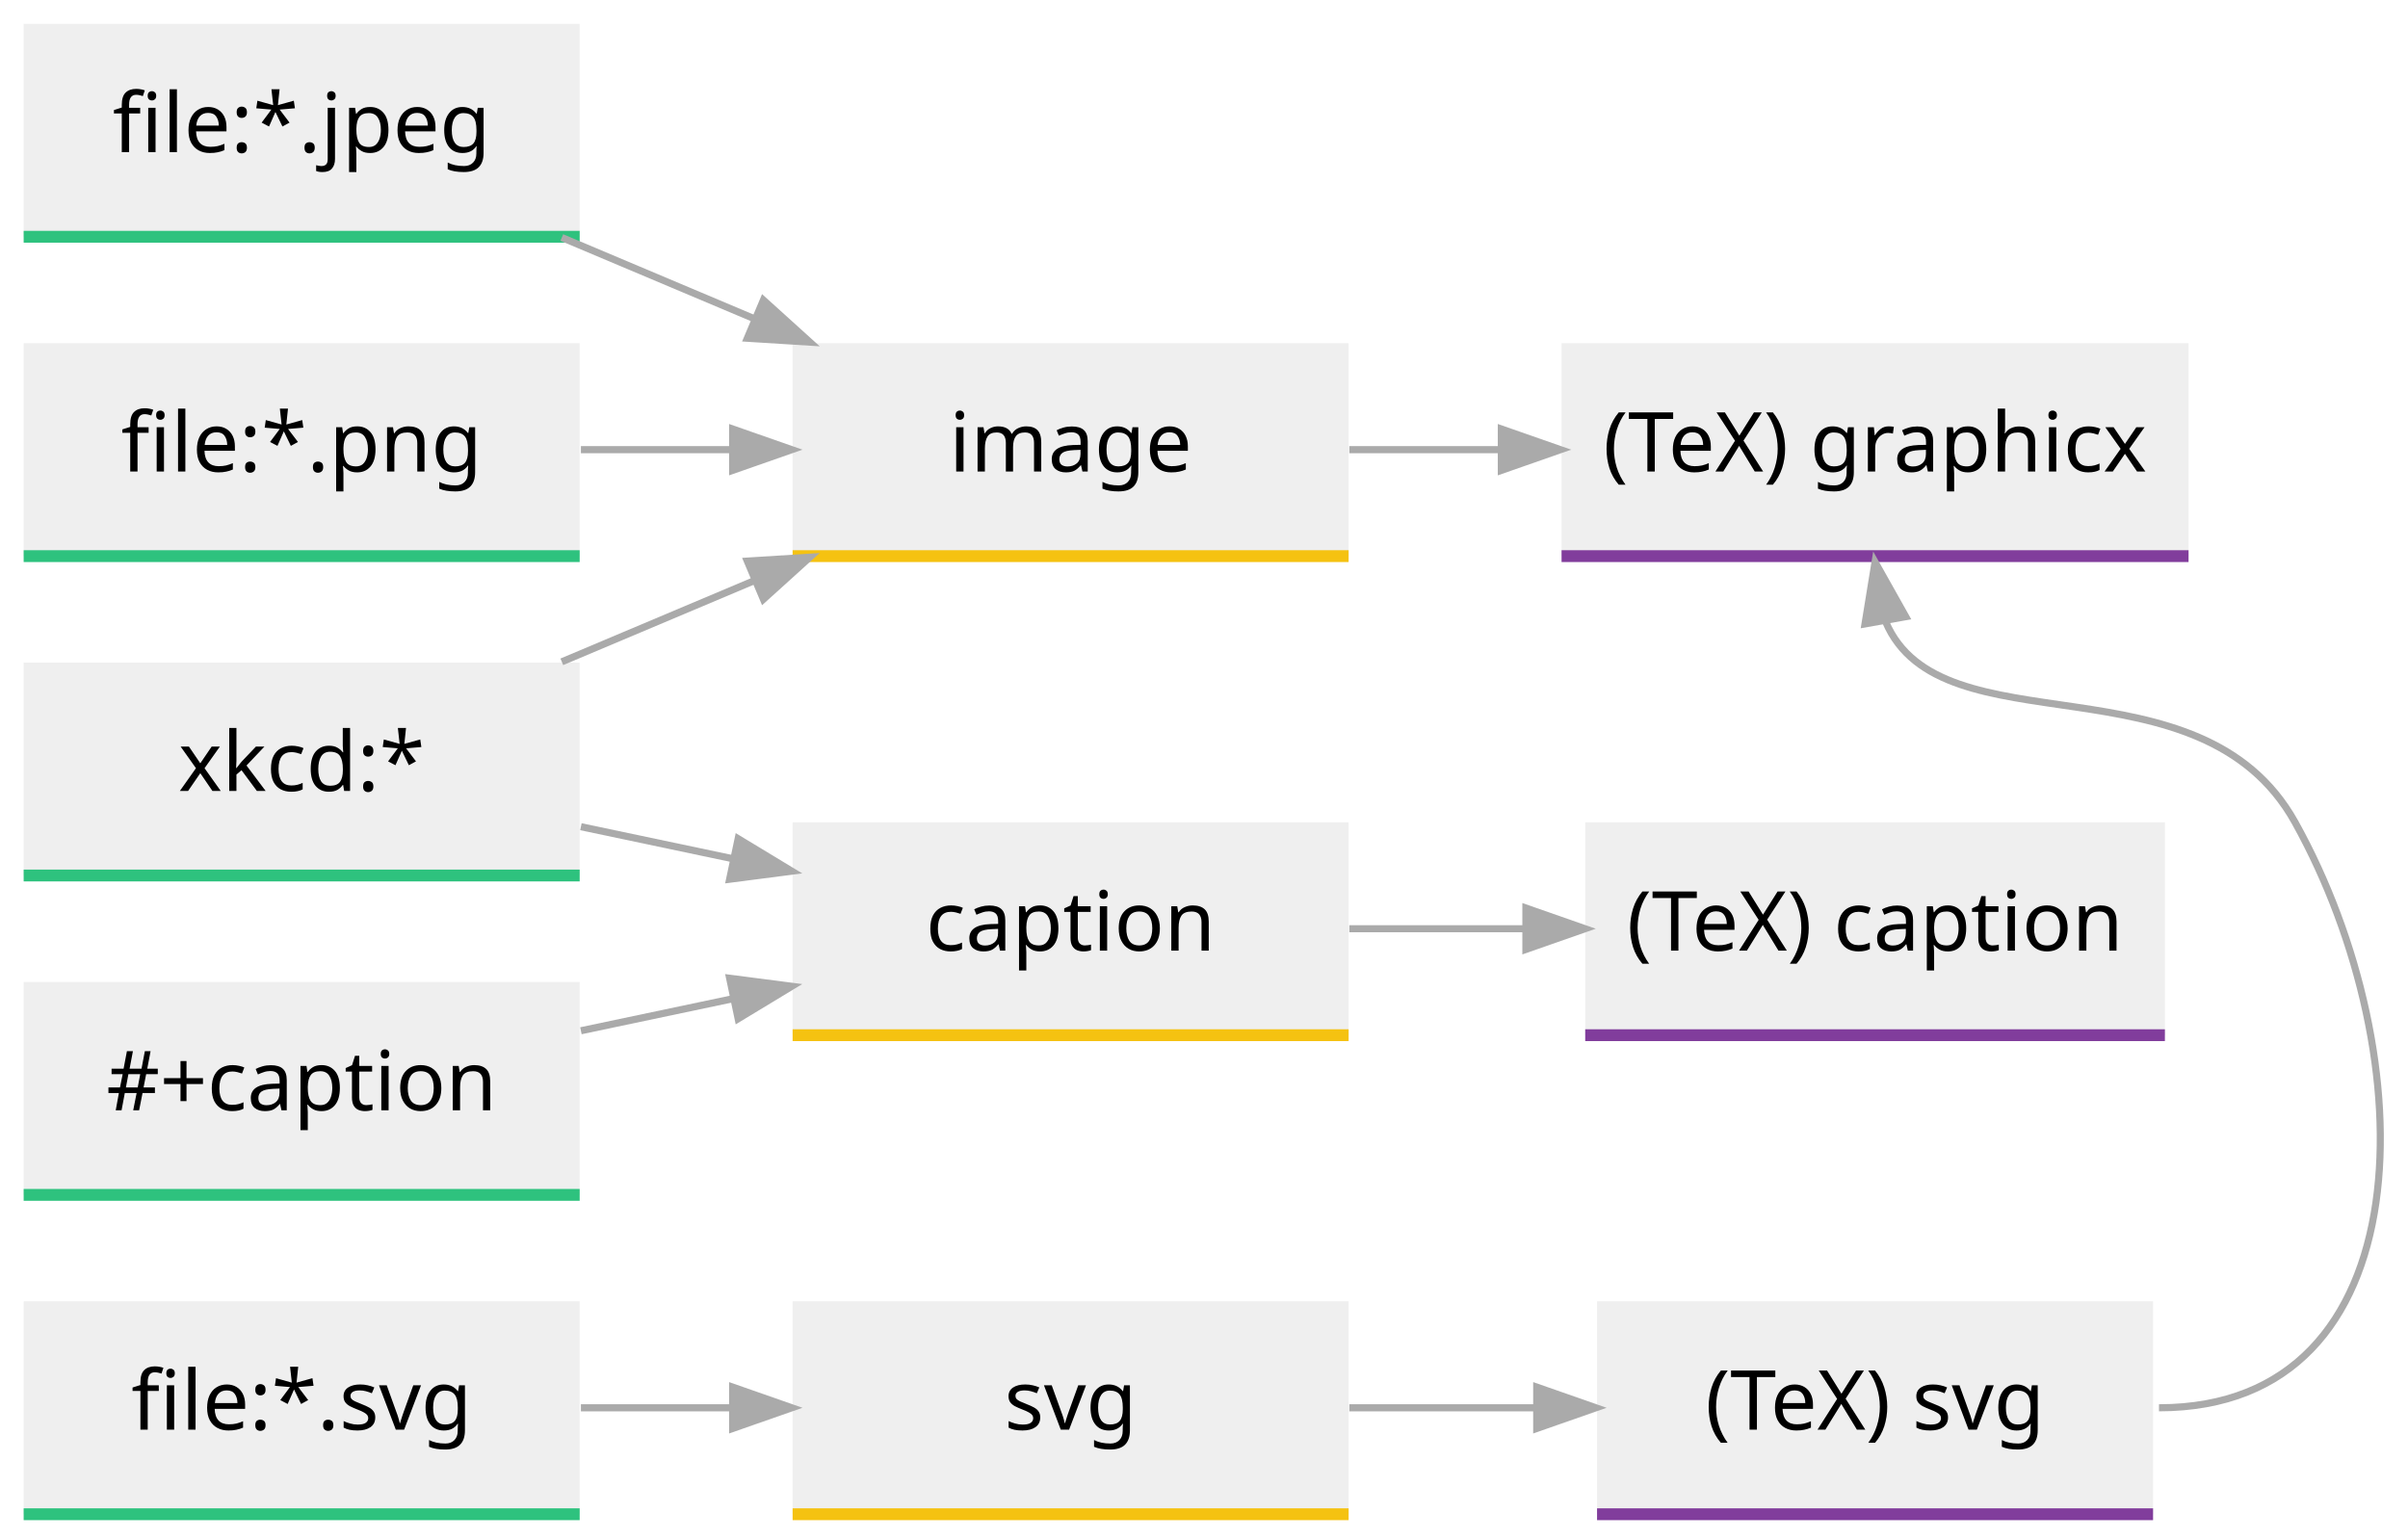
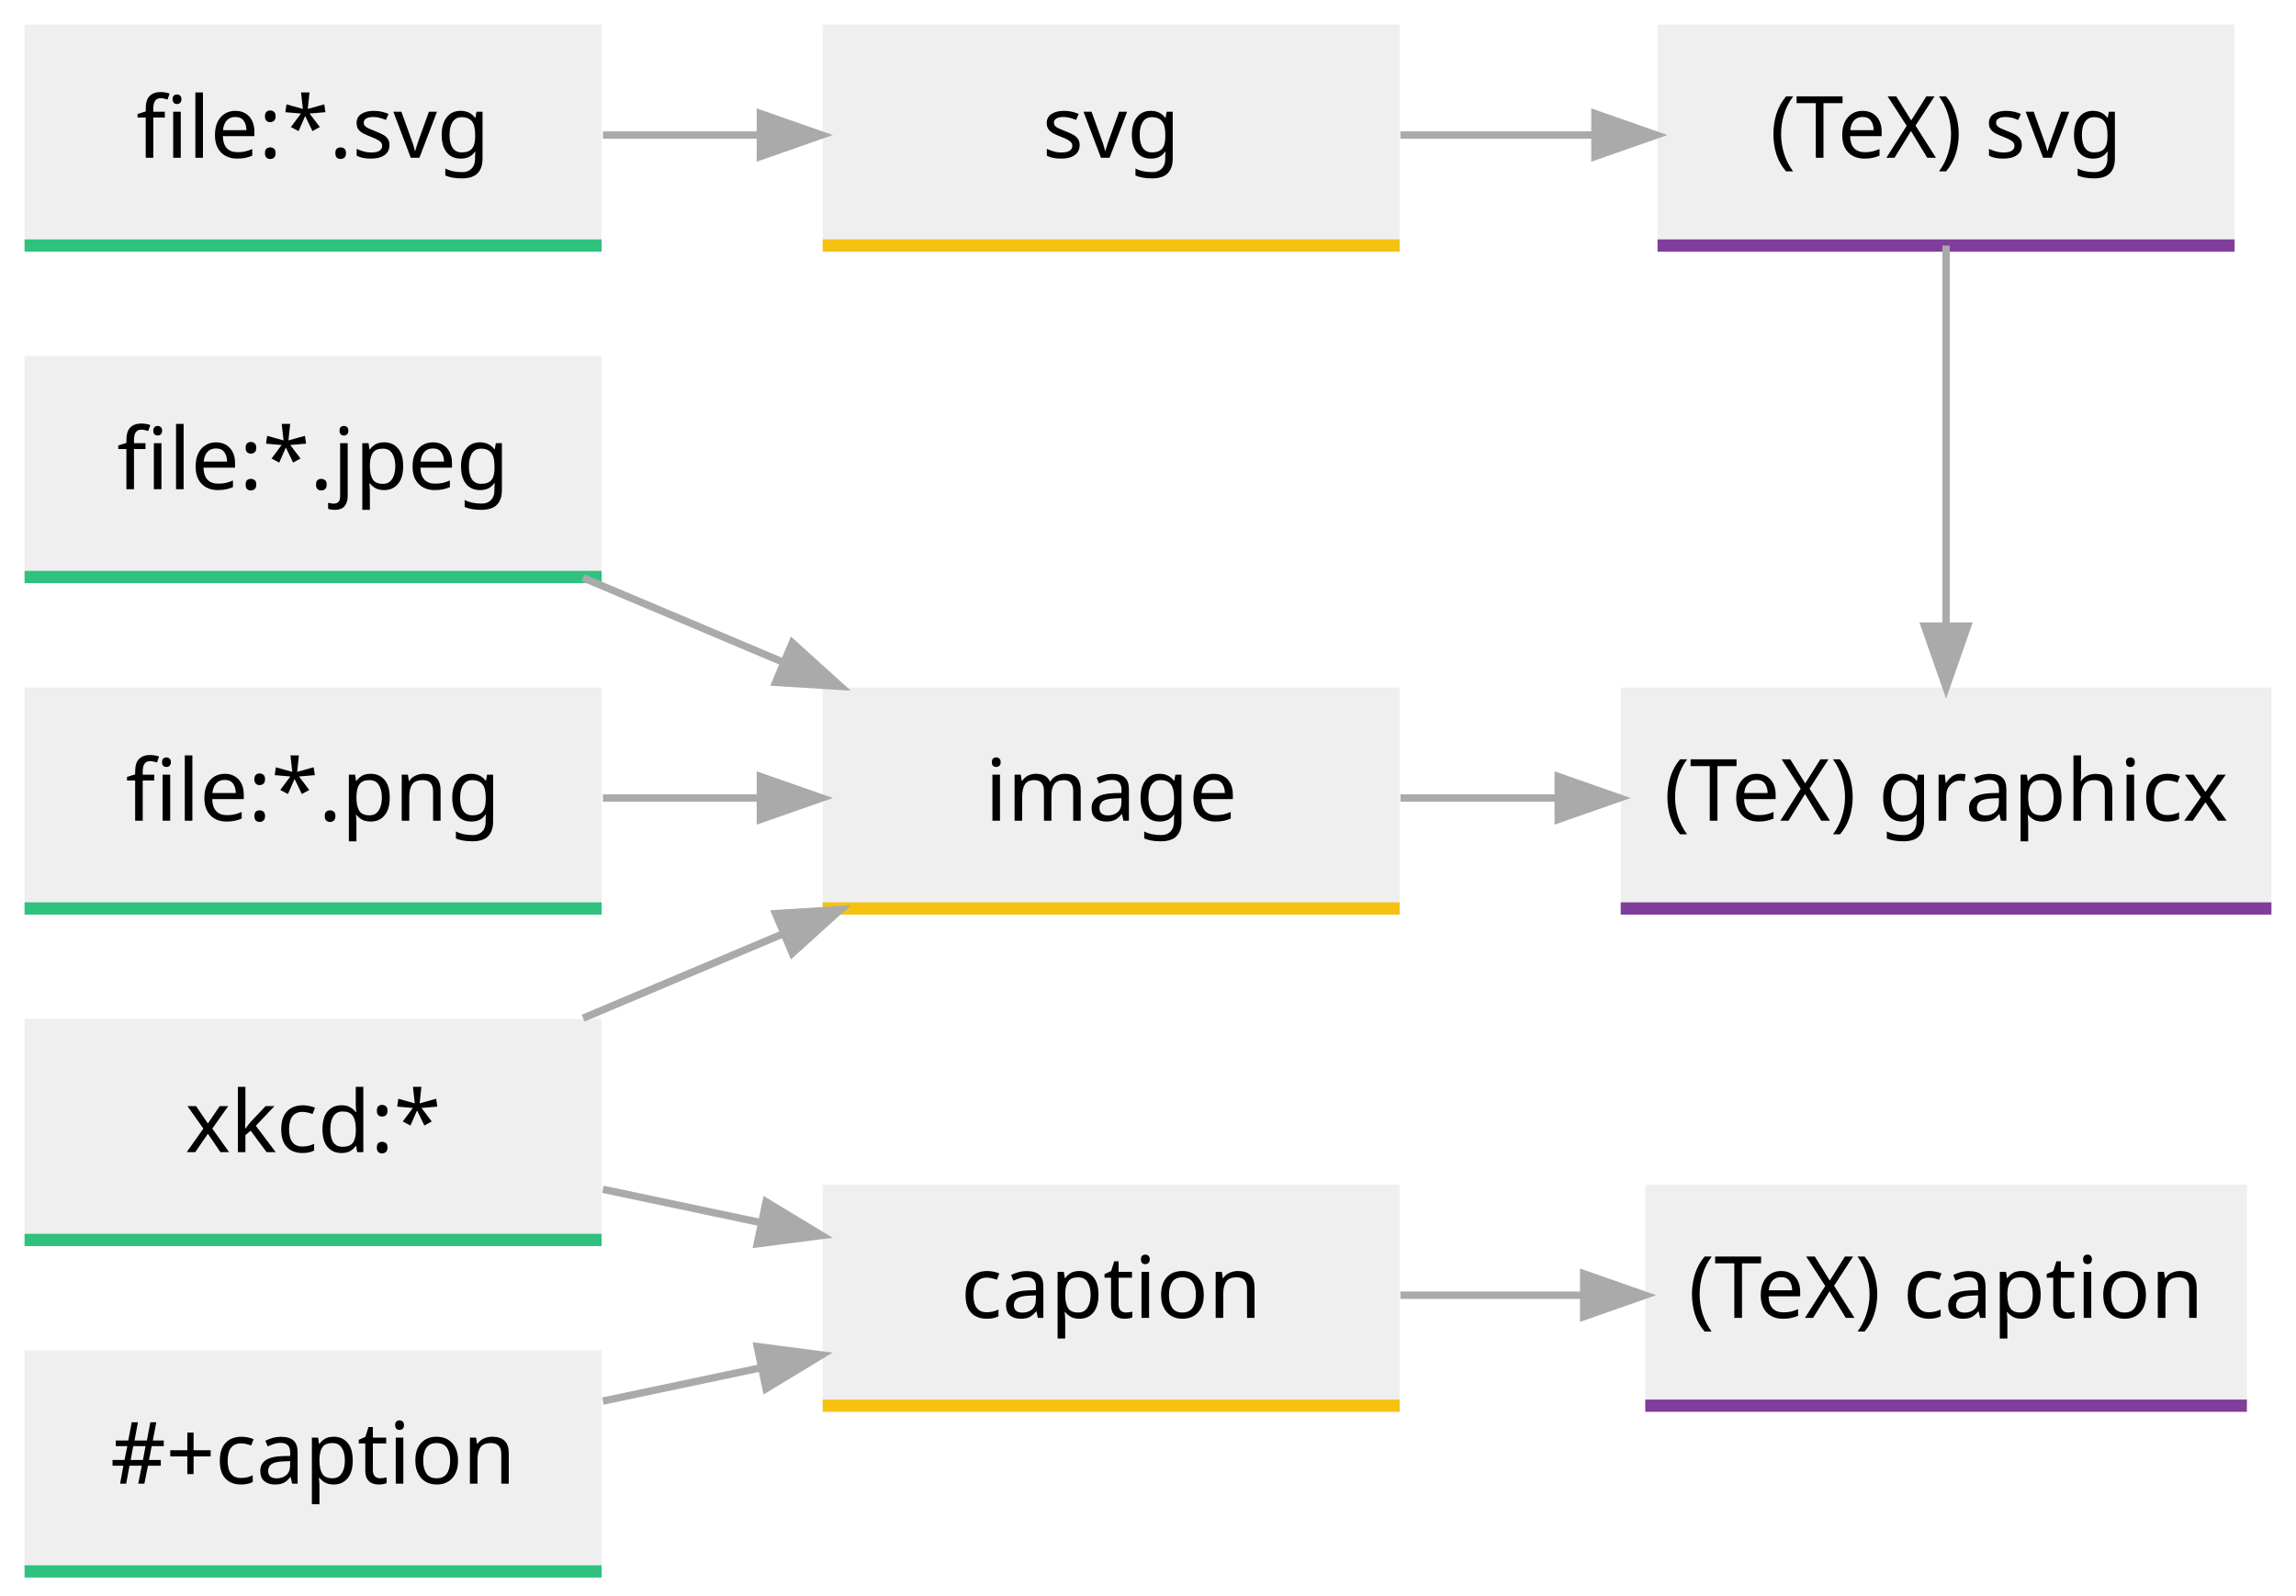
- <svg xmlns="http://www.w3.org/2000/svg" width="407pt" height="260pt" viewBox="0.00 0.00 407.10 260.00">
+ <svg xmlns="http://www.w3.org/2000/svg" width="374pt" height="260pt" viewBox="0.00 0.00 374.00 260.00">
  <g id="graph0" class="graph" transform="scale(1 1) rotate(0) translate(4 256)">
    <g id="node1" class="node">
      <polygon fill="#efefef" stroke="transparent" stroke-width="2" points="94,-252 0,-252 0,-216 94,-216 94,-252" />
      <polyline fill="none" stroke="#2ec27e" stroke-width="2" points="0,-216 94,-216 " />
-       <text text-anchor="middle" x="47" y="-230.3" font-family="overpass" font-size="14.00" fill="#000000">file:*.jpeg</text>
+       <text text-anchor="middle" x="47" y="-230.3" font-family="overpass" font-size="14.00" fill="#000000">file:*.svg</text>
    </g>
    <g id="node6" class="node">
-       <polygon fill="#efefef" stroke="transparent" stroke-width="2" points="224,-198 130,-198 130,-162 224,-162 224,-198" />
-       <polyline fill="none" stroke="#f5c211" stroke-width="2" points="130,-162 224,-162 " />
-       <text text-anchor="middle" x="177" y="-176.3" font-family="overpass" font-size="14.00" fill="#000000">image</text>
+       <polygon fill="#efefef" stroke="transparent" stroke-width="2" points="224,-252 130,-252 130,-216 224,-216 224,-252" />
+       <polyline fill="none" stroke="#f5c211" stroke-width="2" points="130,-216 224,-216 " />
+       <text text-anchor="middle" x="177" y="-230.3" font-family="overpass" font-size="14.00" fill="#000000">svg</text>
    </g>
    <g id="edge1" class="edge">
-       <path fill="none" stroke="#aaaaaa" stroke-width="1.2" d="M90.98,-215.87C101.43,-211.46 112.72,-206.7 123.55,-202.13" />
-       <polygon fill="#aaaaaa" stroke="#aaaaaa" stroke-width="1.2" points="125.06,-205.29 132.92,-198.18 122.34,-198.84 125.06,-205.29" />
+       <path fill="none" stroke="#aaaaaa" stroke-width="1.2" d="M94.21,-234C102.46,-234 111.13,-234 119.63,-234" />
+       <polygon fill="#aaaaaa" stroke="#aaaaaa" stroke-width="1.2" points="119.86,-237.5 129.86,-234 119.86,-230.5 119.86,-237.5" />
    </g>
    <g id="node2" class="node">
      <polygon fill="#efefef" stroke="transparent" stroke-width="2" points="94,-198 0,-198 0,-162 94,-162 94,-198" />
      <polyline fill="none" stroke="#2ec27e" stroke-width="2" points="0,-162 94,-162 " />
-       <text text-anchor="middle" x="47" y="-176.3" font-family="overpass" font-size="14.00" fill="#000000">file:*.png</text>
+       <text text-anchor="middle" x="47" y="-176.3" font-family="overpass" font-size="14.00" fill="#000000">file:*.jpeg</text>
+     </g>
+     <g id="node7" class="node">
+       <polygon fill="#efefef" stroke="transparent" stroke-width="2" points="224,-144 130,-144 130,-108 224,-108 224,-144" />
+       <polyline fill="none" stroke="#f5c211" stroke-width="2" points="130,-108 224,-108 " />
+       <text text-anchor="middle" x="177" y="-122.3" font-family="overpass" font-size="14.00" fill="#000000">image</text>
    </g>
    <g id="edge3" class="edge">
-       <path fill="none" stroke="#aaaaaa" stroke-width="1.2" d="M94.21,-180C102.46,-180 111.13,-180 119.63,-180" />
-       <polygon fill="#aaaaaa" stroke="#aaaaaa" stroke-width="1.2" points="119.86,-183.5 129.86,-180 119.86,-176.5 119.86,-183.5" />
+       <path fill="none" stroke="#aaaaaa" stroke-width="1.2" d="M90.98,-161.87C101.43,-157.46 112.72,-152.7 123.55,-148.13" />
+       <polygon fill="#aaaaaa" stroke="#aaaaaa" stroke-width="1.2" points="125.06,-151.29 132.92,-144.18 122.34,-144.84 125.06,-151.29" />
    </g>
    <g id="node3" class="node">
+       <polygon fill="#efefef" stroke="transparent" stroke-width="2" points="94,-144 0,-144 0,-108 94,-108 94,-144" />
+       <polyline fill="none" stroke="#2ec27e" stroke-width="2" points="0,-108 94,-108 " />
+       <text text-anchor="middle" x="47" y="-122.3" font-family="overpass" font-size="14.00" fill="#000000">file:*.png</text>
+     </g>
+     <g id="edge5" class="edge">
+       <path fill="none" stroke="#aaaaaa" stroke-width="1.2" d="M94.21,-126C102.46,-126 111.13,-126 119.63,-126" />
+       <polygon fill="#aaaaaa" stroke="#aaaaaa" stroke-width="1.2" points="119.86,-129.5 129.86,-126 119.86,-122.5 119.86,-129.5" />
+     </g>
+     <g id="node4" class="node">
      <polygon fill="#efefef" stroke="transparent" stroke-width="2" points="94,-36 0,-36 0,0 94,0 94,-36" />
      <polyline fill="none" stroke="#2ec27e" stroke-width="2" points="0,0 94,0 " />
-       <text text-anchor="middle" x="47" y="-14.3" font-family="overpass" font-size="14.00" fill="#000000">file:*.svg</text>
+       <text text-anchor="middle" x="47" y="-14.3" font-family="overpass" font-size="14.00" fill="#000000">#+caption</text>
    </g>
-     <g id="node7" class="node">
-       <polygon fill="#efefef" stroke="transparent" stroke-width="2" points="224,-36 130,-36 130,0 224,0 224,-36" />
-       <polyline fill="none" stroke="#f5c211" stroke-width="2" points="130,0 224,0 " />
-       <text text-anchor="middle" x="177" y="-14.3" font-family="overpass" font-size="14.00" fill="#000000">svg</text>
+     <g id="node8" class="node">
+       <polygon fill="#efefef" stroke="transparent" stroke-width="2" points="224,-63 130,-63 130,-27 224,-27 224,-63" />
+       <polyline fill="none" stroke="#f5c211" stroke-width="2" points="130,-27 224,-27 " />
+       <text text-anchor="middle" x="177" y="-41.3" font-family="overpass" font-size="14.00" fill="#000000">caption</text>
+     </g>
+     <g id="edge7" class="edge">
+       <path fill="none" stroke="#aaaaaa" stroke-width="1.2" d="M94.21,-27.75C102.55,-29.51 111.32,-31.36 119.91,-33.17" />
+       <polygon fill="#aaaaaa" stroke="#aaaaaa" stroke-width="1.2" points="119.35,-36.63 129.86,-35.27 120.79,-29.78 119.35,-36.63" />
+     </g>
+     <g id="node5" class="node">
+       <polygon fill="#efefef" stroke="transparent" stroke-width="2" points="94,-90 0,-90 0,-54 94,-54 94,-90" />
+       <polyline fill="none" stroke="#2ec27e" stroke-width="2" points="0,-54 94,-54 " />
+       <text text-anchor="middle" x="47" y="-68.3" font-family="overpass" font-size="14.00" fill="#000000">xkcd:*</text>
+     </g>
+     <g id="edge9" class="edge">
+       <path fill="none" stroke="#aaaaaa" stroke-width="1.2" d="M90.98,-90.13C101.43,-94.54 112.72,-99.3 123.55,-103.87" />
+       <polygon fill="#aaaaaa" stroke="#aaaaaa" stroke-width="1.2" points="122.34,-107.16 132.92,-107.82 125.06,-100.71 122.34,-107.16" />
+     </g>
+     <g id="edge10" class="edge">
+       <path fill="none" stroke="#aaaaaa" stroke-width="1.2" d="M94.21,-62.25C102.55,-60.49 111.32,-58.64 119.91,-56.83" />
+       <polygon fill="#aaaaaa" stroke="#aaaaaa" stroke-width="1.2" points="120.79,-60.22 129.86,-54.73 119.35,-53.37 120.79,-60.22" />
+     </g>
+     <g id="node9" class="node">
+       <polygon fill="#efefef" stroke="transparent" stroke-width="2" points="360,-252 266,-252 266,-216 360,-216 360,-252" />
+       <polyline fill="none" stroke="#813d9c" stroke-width="2" points="266,-216 360,-216 " />
+       <text text-anchor="middle" x="313" y="-230.3" font-family="overpass" font-size="14.00" fill="#000000">(TeX) svg</text>
+     </g>
+     <g id="edge2" class="edge">
+       <path fill="none" stroke="#aaaaaa" stroke-width="1.2" d="M224.12,-234C234.22,-234 245.03,-234 255.49,-234" />
+       <polygon fill="#aaaaaa" stroke="#aaaaaa" stroke-width="1.2" points="255.8,-237.5 265.8,-234 255.8,-230.5 255.8,-237.5" />
+     </g>
+     <g id="node10" class="node">
+       <polygon fill="#efefef" stroke="transparent" stroke-width="2" points="366,-144 260,-144 260,-108 366,-108 366,-144" />
+       <polyline fill="none" stroke="#813d9c" stroke-width="2" points="260,-108 366,-108 " />
+       <text text-anchor="middle" x="313" y="-122.3" font-family="overpass" font-size="14.00" fill="#000000">(TeX) graphicx</text>
    </g>
    <g id="edge4" class="edge">
-       <path fill="none" stroke="#aaaaaa" stroke-width="1.2" d="M94.21,-18C102.46,-18 111.13,-18 119.63,-18" />
-       <polygon fill="#aaaaaa" stroke="#aaaaaa" stroke-width="1.2" points="119.86,-21.5 129.86,-18 119.86,-14.5 119.86,-21.5" />
-     </g>
-     <g id="node4" class="node">
-       <polygon fill="#efefef" stroke="transparent" stroke-width="2" points="94,-90 0,-90 0,-54 94,-54 94,-90" />
-       <polyline fill="none" stroke="#2ec27e" stroke-width="2" points="0,-54 94,-54 " />
-       <text text-anchor="middle" x="47" y="-68.3" font-family="overpass" font-size="14.00" fill="#000000">#+caption</text>
-     </g>
-     <g id="node8" class="node">
-       <polygon fill="#efefef" stroke="transparent" stroke-width="2" points="224,-117 130,-117 130,-81 224,-81 224,-117" />
-       <polyline fill="none" stroke="#f5c211" stroke-width="2" points="130,-81 224,-81 " />
-       <text text-anchor="middle" x="177" y="-95.3" font-family="overpass" font-size="14.00" fill="#000000">caption</text>
-     </g>
-     <g id="edge7" class="edge">
-       <path fill="none" stroke="#aaaaaa" stroke-width="1.2" d="M94.21,-81.75C102.55,-83.51 111.32,-85.36 119.91,-87.17" />
-       <polygon fill="#aaaaaa" stroke="#aaaaaa" stroke-width="1.2" points="119.35,-90.63 129.86,-89.27 120.79,-83.78 119.35,-90.63" />
-     </g>
-     <g id="node5" class="node">
-       <polygon fill="#efefef" stroke="transparent" stroke-width="2" points="94,-144 0,-144 0,-108 94,-108 94,-144" />
-       <polyline fill="none" stroke="#2ec27e" stroke-width="2" points="0,-108 94,-108 " />
-       <text text-anchor="middle" x="47" y="-122.3" font-family="overpass" font-size="14.00" fill="#000000">xkcd:*</text>
-     </g>
-     <g id="edge9" class="edge">
-       <path fill="none" stroke="#aaaaaa" stroke-width="1.2" d="M90.98,-144.13C101.43,-148.54 112.72,-153.3 123.55,-157.87" />
-       <polygon fill="#aaaaaa" stroke="#aaaaaa" stroke-width="1.2" points="122.34,-161.16 132.92,-161.82 125.06,-154.71 122.34,-161.16" />
-     </g>
-     <g id="edge10" class="edge">
-       <path fill="none" stroke="#aaaaaa" stroke-width="1.2" d="M94.21,-116.25C102.55,-114.49 111.32,-112.64 119.91,-110.83" />
-       <polygon fill="#aaaaaa" stroke="#aaaaaa" stroke-width="1.2" points="120.79,-114.22 129.86,-108.73 119.35,-107.37 120.79,-114.22" />
-     </g>
-     <g id="node9" class="node">
-       <polygon fill="#efefef" stroke="transparent" stroke-width="2" points="366,-198 260,-198 260,-162 366,-162 366,-198" />
-       <polyline fill="none" stroke="#813d9c" stroke-width="2" points="260,-162 366,-162 " />
-       <text text-anchor="middle" x="313" y="-176.3" font-family="overpass" font-size="14.00" fill="#000000">(TeX) graphicx</text>
-     </g>
-     <g id="edge2" class="edge">
-       <path fill="none" stroke="#aaaaaa" stroke-width="1.2" d="M224.12,-180C232.39,-180 241.13,-180 249.77,-180" />
-       <polygon fill="#aaaaaa" stroke="#aaaaaa" stroke-width="1.2" points="249.82,-183.5 259.82,-180 249.82,-176.5 249.82,-183.5" />
-     </g>
-     <g id="node10" class="node">
-       <polygon fill="#efefef" stroke="transparent" stroke-width="2" points="360,-36 266,-36 266,0 360,0 360,-36" />
-       <polyline fill="none" stroke="#813d9c" stroke-width="2" points="266,0 360,0 " />
-       <text text-anchor="middle" x="313" y="-14.3" font-family="overpass" font-size="14.00" fill="#000000">(TeX) svg</text>
-     </g>
-     <g id="edge5" class="edge">
-       <path fill="none" stroke="#aaaaaa" stroke-width="1.2" d="M224.12,-18C234.22,-18 245.03,-18 255.49,-18" />
-       <polygon fill="#aaaaaa" stroke="#aaaaaa" stroke-width="1.2" points="255.8,-21.5 265.8,-18 255.8,-14.5 255.8,-21.5" />
+       <path fill="none" stroke="#aaaaaa" stroke-width="1.2" d="M224.12,-126C232.39,-126 241.13,-126 249.77,-126" />
+       <polygon fill="#aaaaaa" stroke="#aaaaaa" stroke-width="1.2" points="249.82,-129.5 259.82,-126 249.82,-122.5 249.82,-129.5" />
    </g>
    <g id="node11" class="node">
-       <polygon fill="#efefef" stroke="transparent" stroke-width="2" points="362,-117 264,-117 264,-81 362,-81 362,-117" />
-       <polyline fill="none" stroke="#813d9c" stroke-width="2" points="264,-81 362,-81 " />
-       <text text-anchor="middle" x="313" y="-95.3" font-family="overpass" font-size="14.00" fill="#000000">(TeX) caption</text>
+       <polygon fill="#efefef" stroke="transparent" stroke-width="2" points="362,-63 264,-63 264,-27 362,-27 362,-63" />
+       <polyline fill="none" stroke="#813d9c" stroke-width="2" points="264,-27 362,-27 " />
+       <text text-anchor="middle" x="313" y="-41.3" font-family="overpass" font-size="14.00" fill="#000000">(TeX) caption</text>
    </g>
    <g id="edge8" class="edge">
-       <path fill="none" stroke="#aaaaaa" stroke-width="1.2" d="M224.12,-99C233.67,-99 243.85,-99 253.77,-99" />
-       <polygon fill="#aaaaaa" stroke="#aaaaaa" stroke-width="1.2" points="253.97,-102.5 263.97,-99 253.97,-95.5 253.97,-102.5" />
+       <path fill="none" stroke="#aaaaaa" stroke-width="1.2" d="M224.12,-45C233.67,-45 243.85,-45 253.77,-45" />
+       <polygon fill="#aaaaaa" stroke="#aaaaaa" stroke-width="1.2" points="253.97,-48.5 263.97,-45 253.97,-41.5 253.97,-48.5" />
    </g>
    <g id="edge6" class="edge">
-       <path fill="none" stroke="#aaaaaa" stroke-width="1.2" d="M361,-18C406.17,-18 405.97,-77.53 384,-117 367.92,-145.89 324.16,-128.77 314.79,-150.91" />
-       <polygon fill="#aaaaaa" stroke="#aaaaaa" stroke-width="1.2" points="311.3,-150.54 313,-161 318.19,-151.76 311.3,-150.54" />
+       <path fill="none" stroke="#aaaaaa" stroke-width="1.2" d="M313,-154.02C313,-178.12 313,-187.62 313,-216" />
+       <polygon fill="#aaaaaa" stroke="#aaaaaa" stroke-width="1.2" points="316.5,-154 313,-144 309.5,-154 316.5,-154" />
    </g>
  </g>
</svg>
